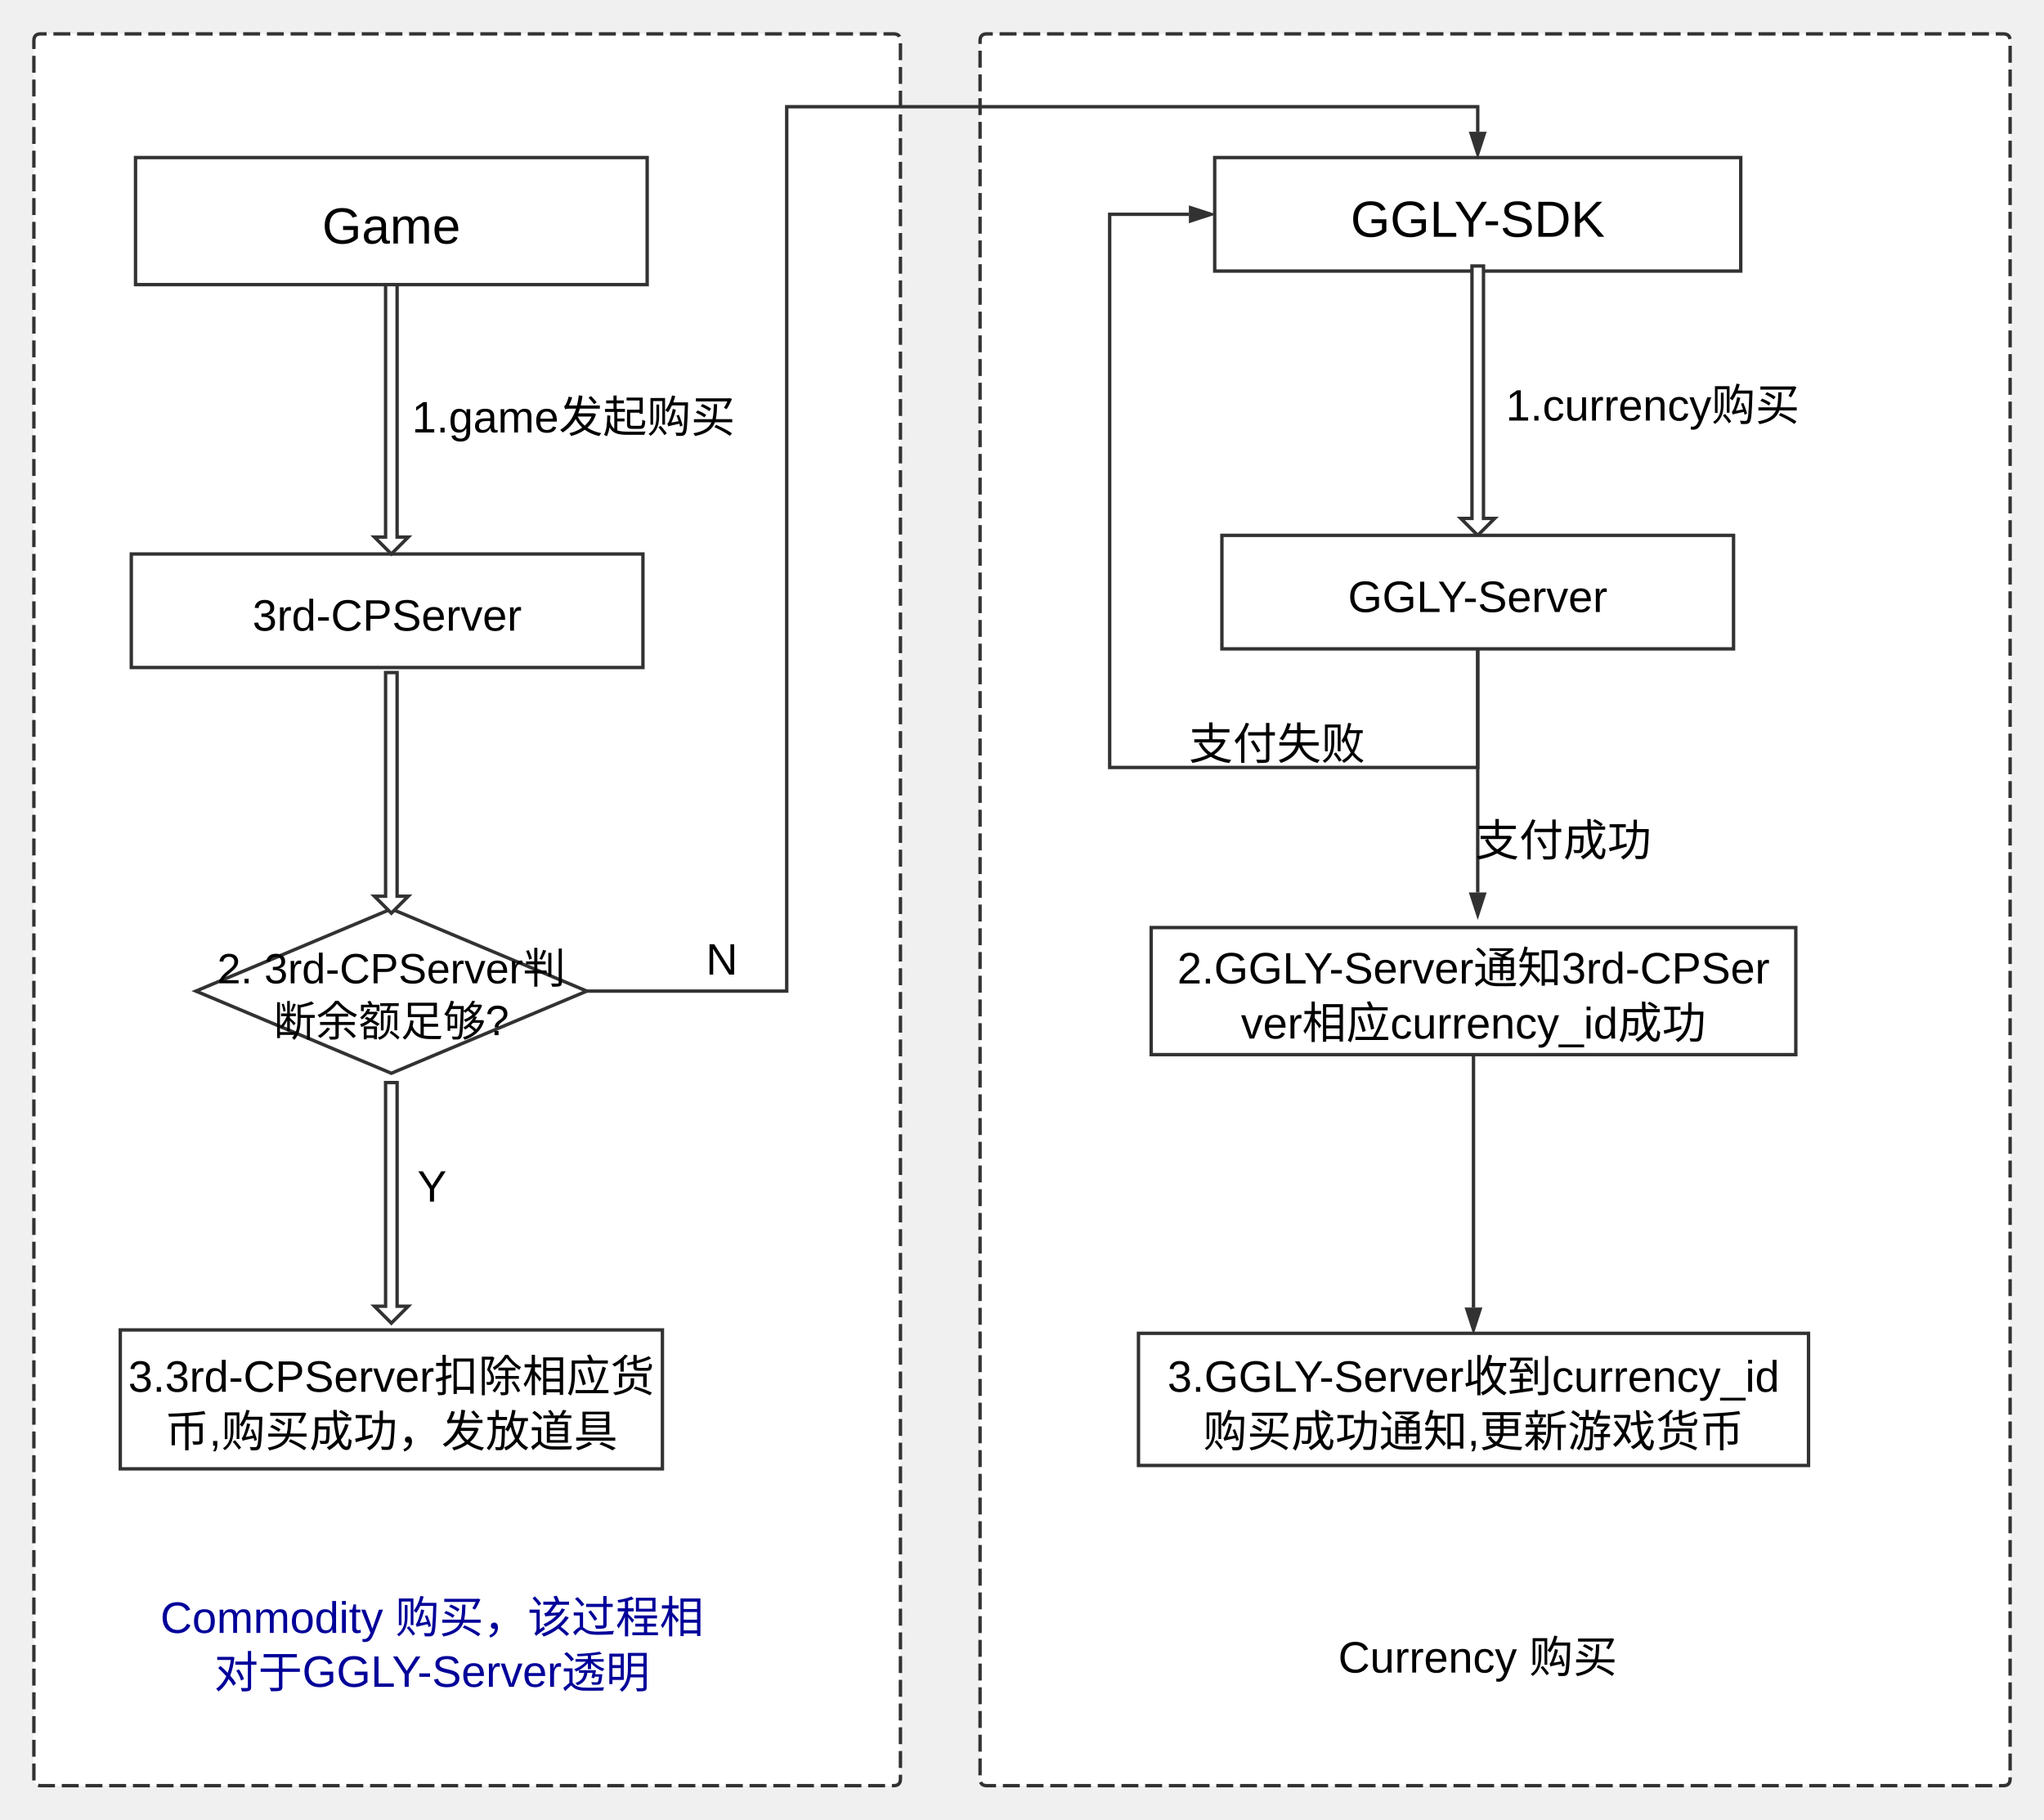
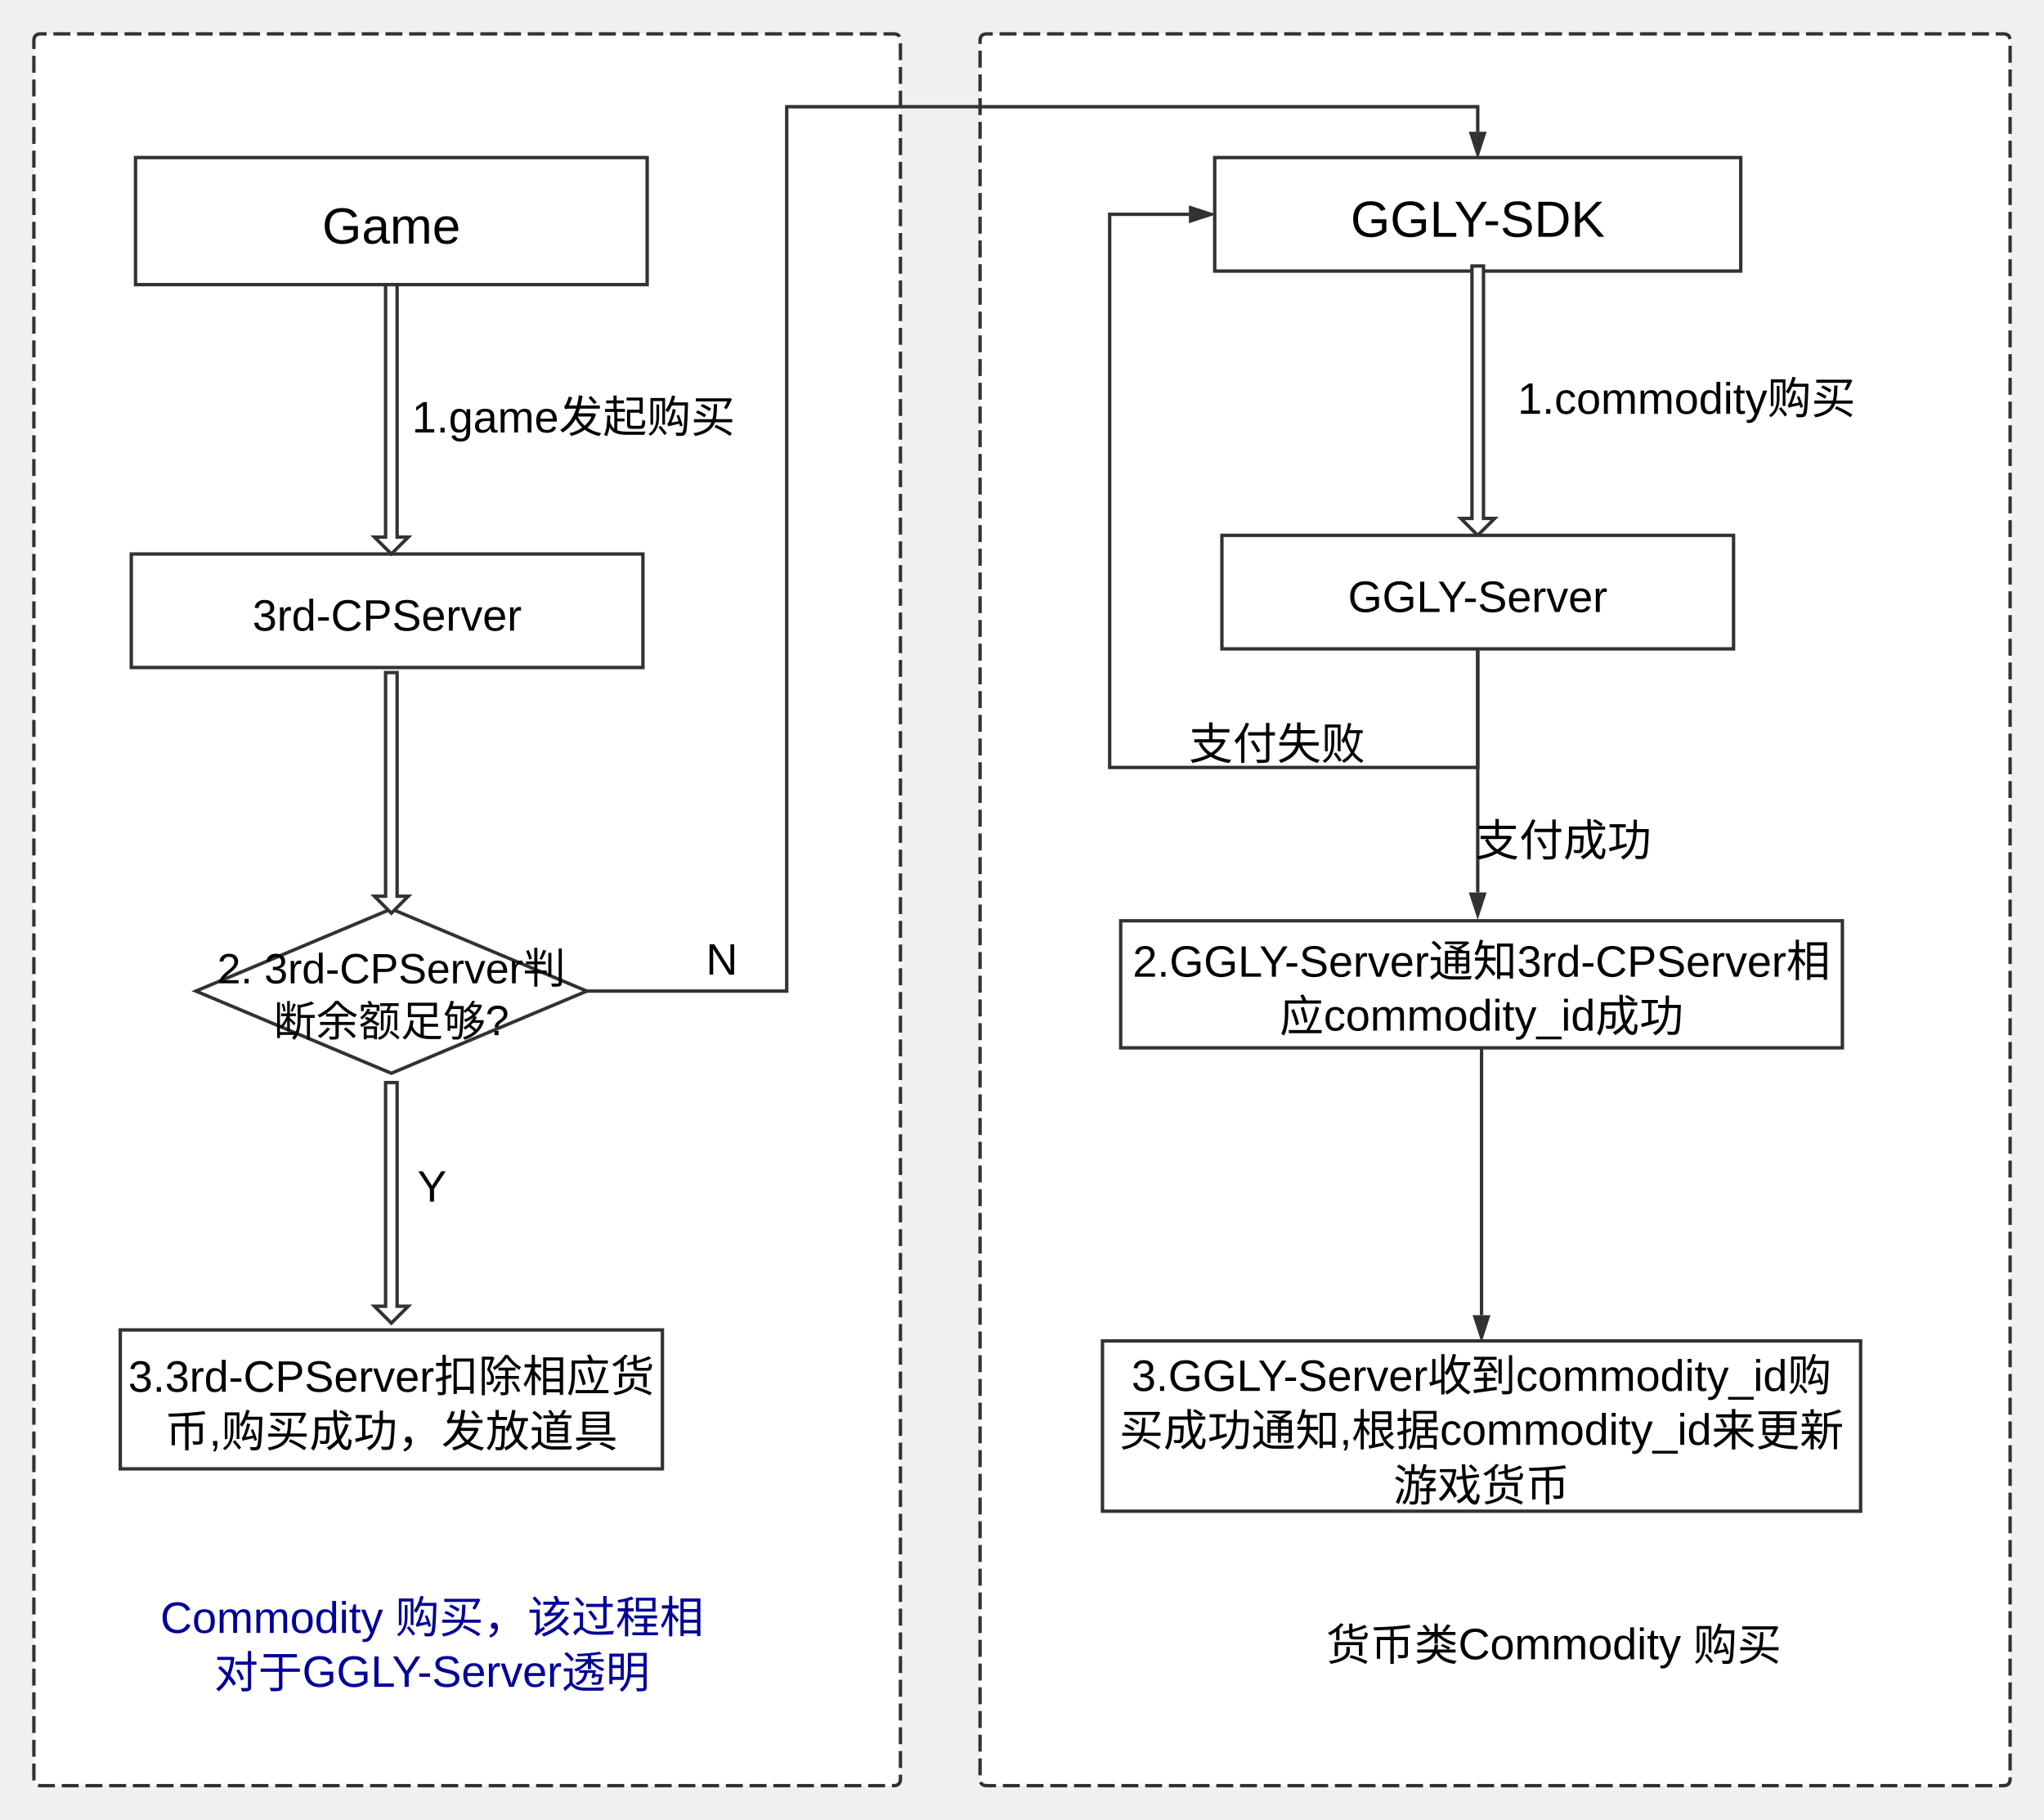
<svg xmlns="http://www.w3.org/2000/svg" id="drawing" version="1.1" width="1206.5" height="1074" viewBox="20.833 22.667 1206.5 1074">
  <defs id="SvgjsDefs1001">
    <marker id="SvgjsMarker1075" markerWidth="16.236" markerHeight="10.551" refX="-1" refY="3.899" viewBox="-1 -1.376 16.236 10.551" orient="auto" markerUnits="userSpaceOnUse">
      <path id="SvgjsPath1076" d="M12 3.899L0 7.798V0Z " stroke="#323232" stroke-width="2" fill="#323232" transform="matrix(1,0,0,1,0,0)" />
    </marker>
    <marker id="SvgjsMarker1086" markerWidth="16.236" markerHeight="10.551" refX="-1" refY="3.899" viewBox="-1 -1.376 16.236 10.551" orient="auto" markerUnits="userSpaceOnUse">
      <path id="SvgjsPath1087" d="M12 3.899L0 7.798V0Z " stroke="#323232" stroke-width="2" fill="#323232" transform="matrix(1,0,0,1,0,0)" />
    </marker>
-     <marker id="SvgjsMarker1107" markerWidth="16.236" markerHeight="10.551" refX="-1" refY="3.899" viewBox="-1 -1.376 16.236 10.551" orient="auto" markerUnits="userSpaceOnUse">
-       <path id="SvgjsPath1108" d="M12 3.899L0 7.798V0Z " stroke="#323232" stroke-width="2" fill="#323232" transform="matrix(1,0,0,1,0,0)" />
+     <marker id="SvgjsMarker1108" markerWidth="16.236" markerHeight="10.551" refX="-1" refY="3.899" viewBox="-1 -1.376 16.236 10.551" orient="auto" markerUnits="userSpaceOnUse">
+       <path id="SvgjsPath1109" d="M12 3.899L0 7.798V0Z " stroke="#323232" stroke-width="2" fill="#323232" transform="matrix(1,0,0,1,0,0)" />
    </marker>
-     <marker id="SvgjsMarker1114" markerWidth="16.236" markerHeight="10.551" refX="-1" refY="3.899" viewBox="-1 -1.376 16.236 10.551" orient="auto" markerUnits="userSpaceOnUse">
-       <path id="SvgjsPath1115" d="M12 3.899L0 7.798V0Z " stroke="#323232" stroke-width="2" fill="#323232" transform="matrix(1,0,0,1,0,0)" />
+     <marker id="SvgjsMarker1115" markerWidth="16.236" markerHeight="10.551" refX="-1" refY="3.899" viewBox="-1 -1.376 16.236 10.551" orient="auto" markerUnits="userSpaceOnUse">
+       <path id="SvgjsPath1116" d="M12 3.899L0 7.798V0Z " stroke="#323232" stroke-width="2" fill="#323232" transform="matrix(1,0,0,1,0,0)" />
    </marker>
  </defs>
  <g id="SvgjsG1007">
    <path id="SvgjsPath1008" d="M20.833 22.667H1227.333V1096.667H20.833V22.667Z " fill-opacity="0" fill="none" />
    <g id="SvgjsG1009">
      <g id="SvgjsG1010" transform="translate(40.83331 42.66666)" opacity="1">
        <path id="SvgjsPath1011" d="M0 4Q0 0 4 0L507.5 0Q511.5 0 511.5 4L511.5 1030Q511.5 1034 507.5 1034L4 1034Q0 1034 0 1030Z " stroke-dasharray="10 4" stroke="#323232" stroke-width="2" fill="#ffffff" opacity="1" />
      </g>
      <g id="SvgjsG1012" transform="translate(98.33331 349.6667)" opacity="1">
        <path id="SvgjsPath1013" d="M0 0L302 0L302 67L0 67Z " stroke-dasharray="none" stroke="#323232" stroke-width="2" fill="#ffffff" opacity="1" />
        <g id="SvgjsG1014" transform="matrix(1 0 0 1 10 17.25)" fill="#ffffff">
          <text id="SvgjsText1015" font-family="微软雅黑,黑体,Arial,SimSun" fill="#000000" font-size="26" font-weight="normal" font-style="normal" text-anchor="middle" text-decoration="blink" x="141" y="28">3rd-CPServer</text>
        </g>
      </g>
      <g id="SvgjsG1016" transform="translate(100.8333 115.6667)" opacity="1">
        <path id="SvgjsPath1017" d="M0 0L302 0L302 75L0 75Z " stroke-dasharray="none" stroke="#323232" stroke-width="2" fill="#ffffff" opacity="1" />
        <g id="SvgjsG1018" transform="matrix(1 0 0 1 10 18.75)" fill="#ffffff">
          <text id="SvgjsText1019" font-family="微软雅黑,黑体,Arial,SimSun" fill="#000000" font-size="30" font-weight="normal" font-style="normal" text-anchor="middle" text-decoration="blink" x="141" y="32">Game</text>
        </g>
      </g>
      <g id="SvgjsG1020" transform="translate(241.8333 190.6667)" opacity="1">
        <path id="SvgjsPath1021" d="M6.6 0L13.4 0L13.4 149L20 149L10 159L0 149L6.6 149L6.6 0Z " stroke-dasharray="none" stroke="#323232" stroke-width="2" fill="#ffffff" opacity="1" />
      </g>
      <g id="SvgjsG1022" transform="translate(255.3333 239.6667)" opacity="1">
        <path id="SvgjsPath1023" d="M0 0L208 0L208 53L0 53Z " stroke-dasharray="none" stroke-width="0" stroke="#323232" fill="none" opacity="1" />
        <g id="SvgjsG1024" transform="matrix(1 0 0 1 0 10.25)" fill="#ffffff">
          <text id="SvgjsText1025" font-family="微软雅黑,黑体,Arial,SimSun" fill="#000000" font-size="26" font-weight="normal" font-style="normal" text-anchor="middle" text-decoration="blink" x="104" y="28">1.game发起购买</text>
        </g>
      </g>
      <g id="SvgjsG1026" transform="translate(136.4583 559.1667)" opacity="1">
        <path id="SvgjsPath1027" d="M0 48.5L115.375 0L230.75 48.5L115.375 97L0 48.5Z " stroke-dasharray="none" stroke="#323232" stroke-width="2" fill="#ffffff" opacity="1" />
        <g id="SvgjsG1028" transform="matrix(1 0 0 1 10 17.25)" fill="#ffffff">
          <text id="SvgjsText1029" font-family="微软雅黑,黑体,Arial,SimSun" fill="#000000" font-size="25" font-weight="normal" font-style="normal" text-anchor="middle" text-decoration="blink" x="105.375" y="26.656">2. 3rd-CPServer判</text>
          <text id="SvgjsText1030" font-family="微软雅黑,黑体,Arial,SimSun" fill="#000000" font-size="25" font-weight="normal" font-style="normal" text-anchor="middle" text-decoration="blink" x="105.375" y="57.906">断余额足够?</text>
        </g>
      </g>
      <g id="SvgjsG1031" transform="translate(241.8333 419.6667)" opacity="1">
        <path id="SvgjsPath1032" d="M6.6 0L13.4 0L13.4 132L20 132L10 142L0 132L6.6 132L6.6 0Z " stroke-dasharray="none" stroke="#323232" stroke-width="2" fill="#ffffff" opacity="1" />
      </g>
      <g id="SvgjsG1033" transform="translate(241.8333 661.6667)" opacity="1">
        <path id="SvgjsPath1034" d="M6.6 0L13.4 0L13.4 132L20 132L10 142L0 132L6.6 132L6.6 0Z " stroke-dasharray="none" stroke="#323232" stroke-width="2" fill="#ffffff" opacity="1" />
      </g>
      <g id="SvgjsG1035" transform="translate(91.83331 807.6667)" opacity="1">
        <path id="SvgjsPath1036" d="M0 0L320 0L320 82L0 82Z " stroke-dasharray="none" stroke="#323232" stroke-width="2" fill="#ffffff" opacity="1" />
        <g id="SvgjsG1037" transform="matrix(1 0 0 1 10 8.5)" fill="#ffffff">
          <text id="SvgjsText1038" font-family="微软雅黑,黑体,Arial,SimSun" fill="#000000" font-size="26" font-weight="normal" font-style="normal" text-anchor="middle" text-decoration="blink" x="150" y="28">3.3rd-CPServer扣除相应货</text>
          <text id="SvgjsText1039" font-family="微软雅黑,黑体,Arial,SimSun" fill="#000000" font-size="26" font-weight="normal" font-style="normal" text-anchor="middle" text-decoration="blink" x="150" y="60.5">币,购买成功，发放道具</text>
        </g>
      </g>
      <g id="SvgjsG1040" transform="translate(108.3333 962.6667)" opacity="1">
        <path id="SvgjsPath1041" d="M0 0L335 0L335 56.667L0 56.667Z " stroke-dasharray="none" stroke-width="0" stroke="#323232" fill="none" opacity="1" />
        <g id="SvgjsG1042" transform="matrix(1 0 0 1 0 -4.16666)" fill="#ffffff">
          <text id="SvgjsText1043" font-family="微软雅黑,黑体,Arial,SimSun" fill="#000099" font-size="26" font-weight="normal" font-style="normal" text-anchor="middle" text-decoration="blink" x="167.5" y="28">Commodity 购买，该过程相</text>
          <text id="SvgjsText1044" font-family="微软雅黑,黑体,Arial,SimSun" fill="#000099" font-size="26" font-weight="normal" font-style="normal" text-anchor="middle" text-decoration="blink" x="167.5" y="60.5">对于GGLY-Server透明</text>
        </g>
      </g>
      <g id="SvgjsG1045" transform="translate(599.3333 42.66666)" opacity="1">
        <path id="SvgjsPath1046" d="M0 4Q0 0 4 0L604 0Q608 0 608 4L608 1030Q608 1034 604 1034L4 1034Q0 1034 0 1030Z " stroke-dasharray="10 4" stroke="#323232" stroke-width="2" fill="#ffffff" opacity="1" />
      </g>
      <g id="SvgjsG1047" transform="translate(737.8333 115.6667)" opacity="1">
        <path id="SvgjsPath1048" d="M0 0L310.5 0L310.5 67L0 67Z " stroke-dasharray="none" stroke="#323232" stroke-width="2" fill="#ffffff" opacity="1" />
        <g id="SvgjsG1049" transform="matrix(1 0 0 1 10 14.75)" fill="#ffffff">
          <text id="SvgjsText1050" font-family="微软雅黑,黑体,Arial,SimSun" fill="#000000" font-size="30" font-weight="normal" font-style="normal" text-anchor="middle" text-decoration="blink" x="145.25" y="32">GGLY-SDK</text>
        </g>
      </g>
      <g id="SvgjsG1051" transform="translate(255.3333 706.6667)" opacity="1">
        <path id="SvgjsPath1052" d="M0 0L41 0L41 27L0 27Z " stroke-dasharray="none" stroke-width="0" stroke="#323232" fill="none" opacity="1" />
        <g id="SvgjsG1053" transform="matrix(1 0 0 1 0 -2.75)" fill="#ffffff">
          <text id="SvgjsText1054" font-family="微软雅黑,黑体,Arial,SimSun" fill="#000000" font-size="26" font-weight="normal" font-style="normal" text-anchor="middle" text-decoration="blink" x="20.5" y="28">Y</text>
        </g>
      </g>
      <g id="SvgjsG1055" transform="translate(422.8333 576.1667)" opacity="1">
        <path id="SvgjsPath1056" d="M0 0L48.125 0L48.125 20L0 20Z " stroke-dasharray="none" stroke-width="0" stroke="#323232" fill="none" opacity="1" />
        <g id="SvgjsG1057" transform="matrix(1 0 0 1 0 -6.25)" fill="#ffffff">
          <text id="SvgjsText1058" font-family="微软雅黑,黑体,Arial,SimSun" fill="#000000" font-size="26" font-weight="normal" font-style="normal" text-anchor="middle" text-decoration="blink" x="24.062" y="28">N</text>
        </g>
      </g>
      <g id="SvgjsG1059" transform="translate(784.5833 980.6667)" opacity="1">
-         <path id="SvgjsPath1060" d="M0 0L217 0L217 35L0 35Z " stroke-dasharray="none" stroke-width="0" stroke="#323232" fill="none" opacity="1" />
-         <g id="SvgjsG1061" transform="matrix(1 0 0 1 0 1.25)" fill="#ffffff">
-           <text id="SvgjsText1062" font-family="微软雅黑,黑体,Arial,SimSun" fill="#000000" font-size="26" font-weight="normal" font-style="normal" text-anchor="middle" text-decoration="blink" x="108.5" y="28">Currency 购买</text>
+         <path id="SvgjsPath1060" d="M0 0L306.75 0L306.75 20.667L0 20.667Z " stroke-dasharray="none" stroke-width="0" stroke="#323232" fill="none" opacity="1" />
+         <g id="SvgjsG1061" transform="matrix(1 0 0 1 0 -5.91666)" fill="#ffffff">
+           <text id="SvgjsText1062" font-family="微软雅黑,黑体,Arial,SimSun" fill="#000000" font-size="26" font-weight="normal" font-style="normal" text-anchor="middle" text-decoration="blink" x="153.375" y="28">货币类Commodity 购买</text>
        </g>
      </g>
      <g id="SvgjsG1063" transform="translate(883.0833 179.6667)" opacity="1">
        <path id="SvgjsPath1064" d="M6.6 0L13.4 0L13.4 149L20 149L10 159L0 149L6.6 149L6.6 0Z " stroke-dasharray="none" stroke="#323232" stroke-width="2" fill="#ffffff" opacity="1" />
      </g>
      <g id="SvgjsG1065" transform="translate(742.0833 338.6667)" opacity="1">
        <path id="SvgjsPath1066" d="M0 0L302 0L302 67L0 67Z " stroke-dasharray="none" stroke="#323232" stroke-width="2" fill="#ffffff" opacity="1" />
        <g id="SvgjsG1067" transform="matrix(1 0 0 1 10 17.25)" fill="#ffffff">
          <text id="SvgjsText1068" font-family="微软雅黑,黑体,Arial,SimSun" fill="#000000" font-size="26" font-weight="normal" font-style="normal" text-anchor="middle" text-decoration="blink" x="141" y="28">GGLY-Server</text>
        </g>
      </g>
      <g id="SvgjsG1069" transform="translate(892.3333 232.6667)" opacity="1">
-         <path id="SvgjsPath1070" d="M0 0L208 0L208 53L0 53Z " stroke-dasharray="none" stroke-width="0" stroke="#323232" fill="none" opacity="1" />
-         <g id="SvgjsG1071" transform="matrix(1 0 0 1 0 10.25)" fill="#ffffff">
-           <text id="SvgjsText1072" font-family="微软雅黑,黑体,Arial,SimSun" fill="#000000" font-size="26" font-weight="normal" font-style="normal" text-anchor="middle" text-decoration="blink" x="104" y="28">1.currency购买</text>
+         <path id="SvgjsPath1070" d="M0 0L248 0L248 45L0 45Z " stroke-dasharray="none" stroke-width="0" stroke="#323232" fill="none" opacity="1" />
+         <g id="SvgjsG1071" transform="matrix(1 0 0 1 0 6.25)" fill="#ffffff">
+           <text id="SvgjsText1072" font-family="微软雅黑,黑体,Arial,SimSun" fill="#000000" font-size="26" font-weight="normal" font-style="normal" text-anchor="middle" text-decoration="blink" x="124" y="28">1.commodity购买</text>
        </g>
      </g>
      <g id="SvgjsG1073">
        <path id="SvgjsPath1074" d="M893.083 405.667L893.083 475.667L675.833 475.667L675.833 149.167L722.597 149.167 " stroke-dasharray="none" stroke="#323232" stroke-width="2" fill="none" marker-end="url(#SvgjsMarker1075)" />
        <g id="SvgjsG1077" transform="matrix(1 0 0 1 675.8333 424.5347)">
          <path id="SvgjsPath1078" d="M0 0H0V0H0V0Z " fill="#ffffff" transform="translate(0 0)" />
          <text id="SvgjsText1079" font-family="Microsoft Yahei,SimSun" fill="#000000" font-size="13" font-weight="normal" font-style="normal" text-anchor="middle" text-decoration="blink" x="0" y="0" />
        </g>
      </g>
      <g id="SvgjsG1080" transform="translate(666.0833 441.6667)" opacity="1">
        <path id="SvgjsPath1081" d="M0 0L217 0L217 35L0 35Z " stroke-dasharray="none" stroke-width="0" stroke="#323232" fill="none" opacity="1" />
        <g id="SvgjsG1082" transform="matrix(1 0 0 1 0 1.25)" fill="#ffffff">
          <text id="SvgjsText1083" font-family="微软雅黑,黑体,Arial,SimSun" fill="#000000" font-size="26" font-weight="normal" font-style="normal" text-anchor="middle" text-decoration="blink" x="108.5" y="28">支付失败</text>
        </g>
      </g>
      <g id="SvgjsG1084">
        <path id="SvgjsPath1085" d="M893.083 405.667L893.083 485.167L893.083 485.167L893.083 549.431 " stroke-dasharray="none" stroke="#323232" stroke-width="2" fill="none" marker-end="url(#SvgjsMarker1086)" />
        <g id="SvgjsG1088" transform="matrix(1 0 0 1 893.0833 469.4236)">
          <path id="SvgjsPath1089" d="M0 0H0V0H0V0Z " fill="#ffffff" transform="translate(0 0)" />
          <text id="SvgjsText1090" font-family="Microsoft Yahei,SimSun" fill="#000000" font-size="13" font-weight="normal" font-style="normal" text-anchor="middle" text-decoration="blink" x="0" y="0" />
        </g>
      </g>
-       <g id="SvgjsG1091" transform="translate(700.3333 570.1667)" opacity="1">
-         <path id="SvgjsPath1092" d="M0 0L380.5 0L380.5 75L0 75Z " stroke-dasharray="none" stroke="#323232" stroke-width="2" fill="#ffffff" opacity="1" />
+       <g id="SvgjsG1091" transform="translate(682.3333 566.1667)" opacity="1">
+         <path id="SvgjsPath1092" d="M0 0L426 0L426 75L0 75Z " stroke-dasharray="none" stroke="#323232" stroke-width="2" fill="#ffffff" opacity="1" />
        <g id="SvgjsG1093" transform="matrix(1 0 0 1 10 5)" fill="#ffffff">
-           <text id="SvgjsText1094" font-family="微软雅黑,黑体,Arial,SimSun" fill="#000000" font-size="26" font-weight="normal" font-style="normal" text-anchor="middle" text-decoration="blink" x="180.25" y="28">2.GGLY-Server通知3rd-CPSer</text>
-           <text id="SvgjsText1095" font-family="微软雅黑,黑体,Arial,SimSun" fill="#000000" font-size="26" font-weight="normal" font-style="normal" text-anchor="middle" text-decoration="blink" x="180.25" y="60.5">ver相应currency_id成功</text>
+           <text id="SvgjsText1094" font-family="微软雅黑,黑体,Arial,SimSun" fill="#000000" font-size="26" font-weight="normal" font-style="normal" text-anchor="middle" text-decoration="blink" x="203" y="28">2.GGLY-Server通知3rd-CPServer相</text>
+           <text id="SvgjsText1095" font-family="微软雅黑,黑体,Arial,SimSun" fill="#000000" font-size="26" font-weight="normal" font-style="normal" text-anchor="middle" text-decoration="blink" x="203" y="60.5">应commodity_id成功</text>
        </g>
      </g>
      <g id="SvgjsG1096" transform="translate(835.0833 498.6667)" opacity="1">
        <path id="SvgjsPath1097" d="M0 0L217 0L217 35L0 35Z " stroke-dasharray="none" stroke-width="0" stroke="#323232" fill="none" opacity="1" />
        <g id="SvgjsG1098" transform="matrix(1 0 0 1 0 1.25)" fill="#ffffff">
          <text id="SvgjsText1099" font-family="微软雅黑,黑体,Arial,SimSun" fill="#000000" font-size="26" font-weight="normal" font-style="normal" text-anchor="middle" text-decoration="blink" x="108.5" y="28">支付成功</text>
        </g>
      </g>
-       <g id="SvgjsG1100" transform="translate(692.8333 809.6667)" opacity="1">
-         <path id="SvgjsPath1101" d="M0 0L395.5 0L395.5 78L0 78Z " stroke-dasharray="none" stroke="#323232" stroke-width="2" fill="#ffffff" opacity="1" />
-         <g id="SvgjsG1102" transform="matrix(1 0 0 1 10 6.5)" fill="#ffffff">
-           <text id="SvgjsText1103" font-family="微软雅黑,黑体,Arial,SimSun" fill="#000000" font-size="26" font-weight="normal" font-style="normal" text-anchor="middle" text-decoration="blink" x="187.75" y="28">3.GGLY-Server收到currency_id</text>
-           <text id="SvgjsText1104" font-family="微软雅黑,黑体,Arial,SimSun" fill="#000000" font-size="26" font-weight="normal" font-style="normal" text-anchor="middle" text-decoration="blink" x="187.75" y="60.5">购买成功通知,更新游戏货币</text>
+       <g id="SvgjsG1100" transform="translate(671.5833 814.1667)" opacity="1">
+         <path id="SvgjsPath1101" d="M0 0L447.5 0L447.5 100.5L0 100.5Z " stroke-dasharray="none" stroke="#323232" stroke-width="2" fill="#ffffff" opacity="1" />
+         <g id="SvgjsG1102" transform="matrix(1 0 0 1 10 1.5)" fill="#ffffff">
+           <text id="SvgjsText1103" font-family="微软雅黑,黑体,Arial,SimSun" fill="#000000" font-size="26" font-weight="normal" font-style="normal" text-anchor="middle" text-decoration="blink" x="213.75" y="28">3.GGLY-Server收到commodity_id购</text>
+           <text id="SvgjsText1104" font-family="微软雅黑,黑体,Arial,SimSun" fill="#000000" font-size="26" font-weight="normal" font-style="normal" text-anchor="middle" text-decoration="blink" x="213.75" y="60.5">买成功通知,根据commodity_id来更新</text>
+           <text id="SvgjsText1105" font-family="微软雅黑,黑体,Arial,SimSun" fill="#000000" font-size="26" font-weight="normal" font-style="normal" text-anchor="middle" text-decoration="blink" x="213.75" y="93">游戏货币</text>
        </g>
      </g>
-       <g id="SvgjsG1105">
-         <path id="SvgjsPath1106" d="M890.583 645.167L890.583 727.417L890.583 727.417L890.583 794.431 " stroke-dasharray="none" stroke="#323232" stroke-width="2" fill="none" marker-end="url(#SvgjsMarker1107)" />
-         <g id="SvgjsG1109" transform="matrix(1 0 0 1 890.5833 711.6736)">
-           <path id="SvgjsPath1110" d="M0 0H0V0H0V0Z " fill="#ffffff" transform="translate(0 0)" />
-           <text id="SvgjsText1111" font-family="Microsoft Yahei,SimSun" fill="#000000" font-size="13" font-weight="normal" font-style="normal" text-anchor="middle" text-decoration="blink" x="0" y="0" />
+       <g id="SvgjsG1106">
+         <path id="SvgjsPath1107" d="M895.333 641.167L895.333 727.667L895.333 727.667L895.333 798.931 " stroke-dasharray="none" stroke="#323232" stroke-width="2" fill="none" marker-end="url(#SvgjsMarker1108)" />
+         <g id="SvgjsG1110" transform="matrix(1 0 0 1 895.3333 711.9236)">
+           <path id="SvgjsPath1111" d="M0 0H0V0H0V0Z " fill="#ffffff" transform="translate(0 0)" />
+           <text id="SvgjsText1112" font-family="Microsoft Yahei,SimSun" fill="#000000" font-size="13" font-weight="normal" font-style="normal" text-anchor="middle" text-decoration="blink" x="0" y="0" />
        </g>
      </g>
-       <g id="SvgjsG1112">
-         <path id="SvgjsPath1113" d="M367.208 607.667L485.208 607.667L485.208 85.667L893.083 85.667L893.083 100.431 " stroke-dasharray="none" stroke="#323232" stroke-width="2" fill="none" marker-end="url(#SvgjsMarker1114)" />
-         <g id="SvgjsG1116" transform="matrix(1 0 0 1 485.2083 186.2222)">
-           <path id="SvgjsPath1117" d="M0 0H0V0H0V0Z " fill="#ffffff" transform="translate(0 0)" />
-           <text id="SvgjsText1118" font-family="Microsoft Yahei,SimSun" fill="#000000" font-size="13" font-weight="normal" font-style="normal" text-anchor="middle" text-decoration="blink" x="0" y="0" />
+       <g id="SvgjsG1113">
+         <path id="SvgjsPath1114" d="M367.208 607.667L485.208 607.667L485.208 85.667L893.083 85.667L893.083 100.431 " stroke-dasharray="none" stroke="#323232" stroke-width="2" fill="none" marker-end="url(#SvgjsMarker1115)" />
+         <g id="SvgjsG1117" transform="matrix(1 0 0 1 485.2083 186.2222)">
+           <path id="SvgjsPath1118" d="M0 0H0V0H0V0Z " fill="#ffffff" transform="translate(0 0)" />
+           <text id="SvgjsText1119" font-family="Microsoft Yahei,SimSun" fill="#000000" font-size="13" font-weight="normal" font-style="normal" text-anchor="middle" text-decoration="blink" x="0" y="0" />
        </g>
      </g>
    </g>
  </g>
</svg>
